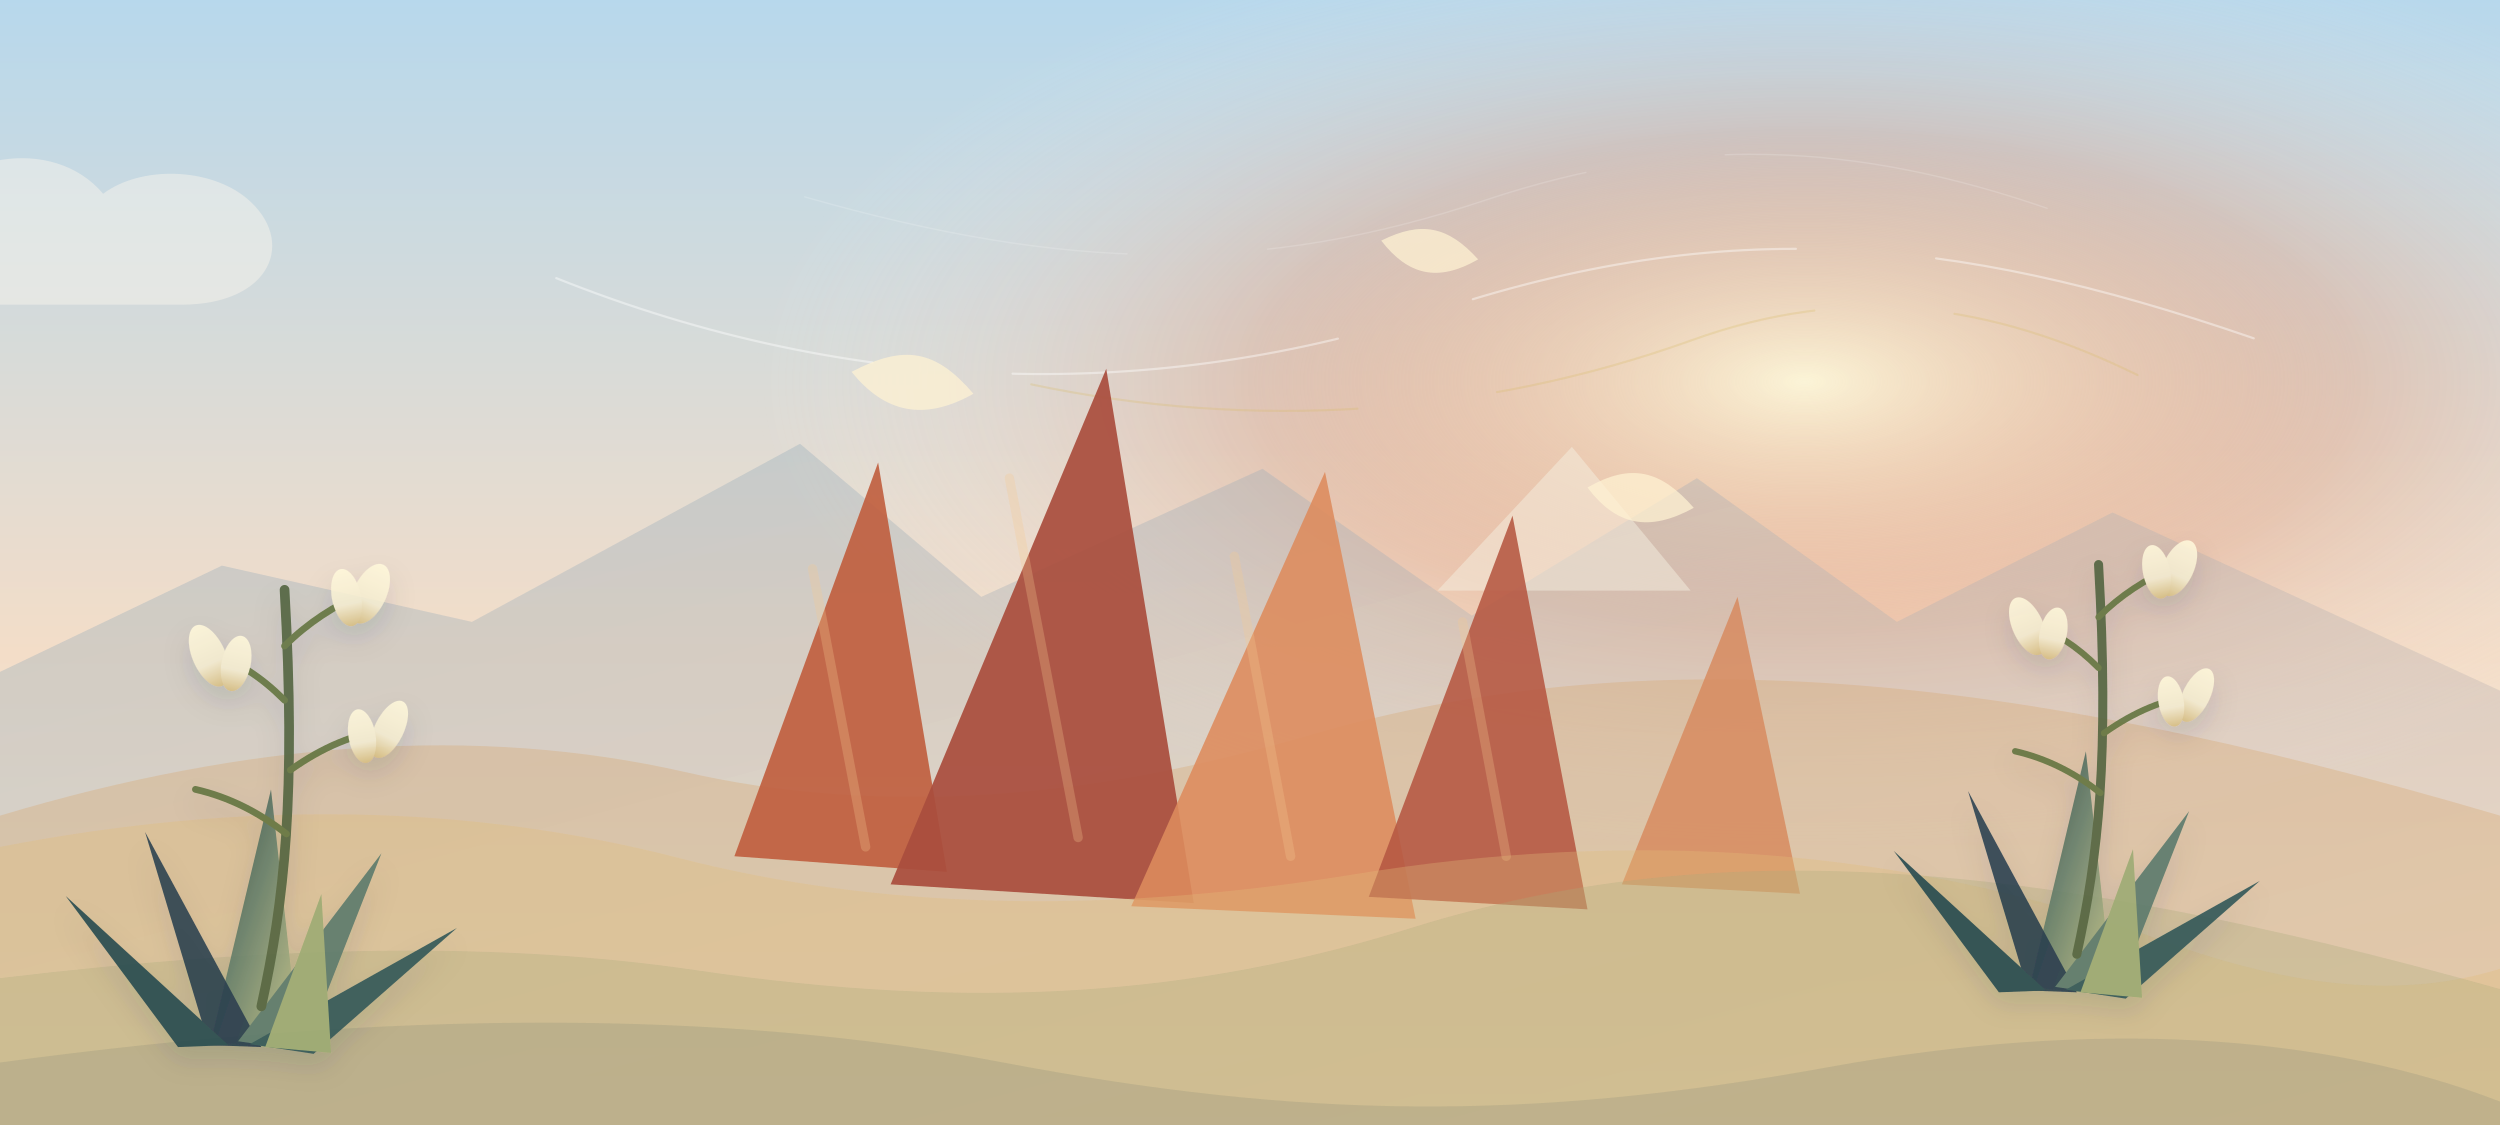
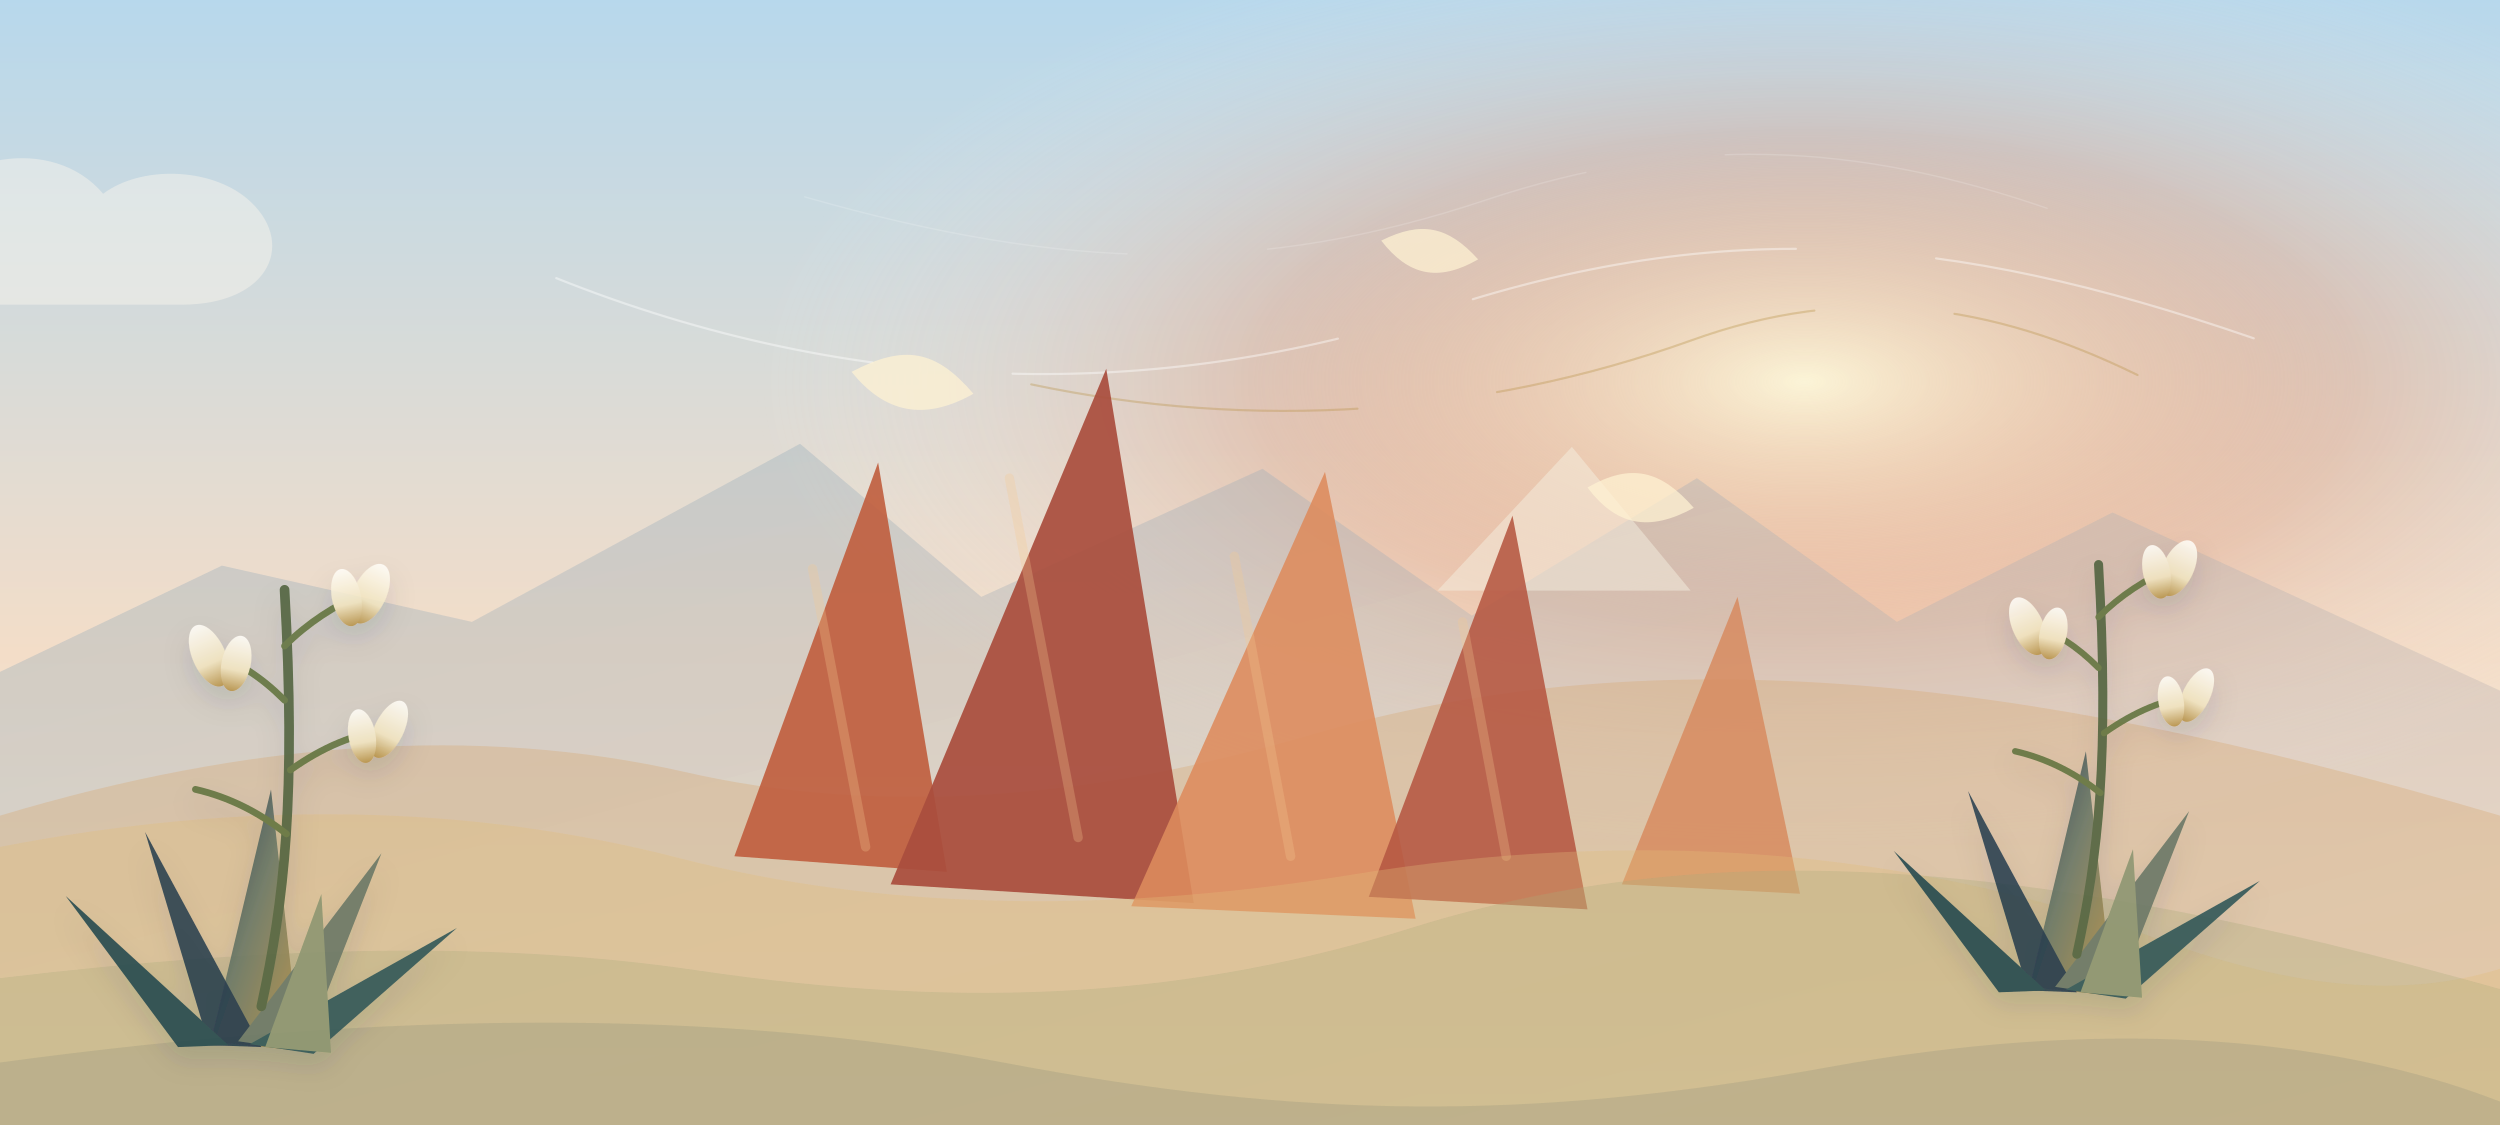
<svg xmlns="http://www.w3.org/2000/svg" viewBox="0 0 1600 720" role="img" aria-labelledby="title desc">
  <defs>
    <linearGradient id="sky" x1="0" y1="0" x2="0" y2="1">
      <stop offset="0" stop-color="#b7d8ec" />
      <stop offset="0.58" stop-color="#f3ddc8" />
      <stop offset="1" stop-color="#f6f2df" />
    </linearGradient>
    <radialGradient id="sunwash" cx="0.72" cy="0.34" r="0.42">
      <stop offset="0" stop-color="#fff7d7" stop-opacity="0.9" />
      <stop offset="0.52" stop-color="#e78c64" stop-opacity="0.28" />
      <stop offset="1" stop-color="#ffffff" stop-opacity="0" />
    </radialGradient>
    <linearGradient id="farTone" x1="0" y1="0" x2="1" y2="1">
      <stop offset="0" stop-color="#89a9bd" stop-opacity="0.70" />
      <stop offset="1" stop-color="#d3b6aa" stop-opacity="0.68" />
    </linearGradient>
    <linearGradient id="nearTone" x1="0" y1="0" x2="1" y2="1">
      <stop offset="0" stop-color="#b95f43" />
      <stop offset="1" stop-color="#7e4a4c" />
    </linearGradient>
    <linearGradient id="yuccaLeaf" x1="0" y1="0" x2="1" y2="1">
-       <stop offset="0" stop-color="#203d43" />
-       <stop offset="0.48" stop-color="#66806a" />
-       <stop offset="1" stop-color="#c6c58a" />
+       <stop offset="0" stop-color="#173047" />
+       <stop offset="0.48" stop-color="#687665" />
+       <stop offset="1" stop-color="#b69146" />
    </linearGradient>
    <linearGradient id="flower" x1="0" y1="0" x2="0" y2="1">
-       <stop offset="0" stop-color="#fff8db" />
-       <stop offset="0.62" stop-color="#f4ecd0" />
-       <stop offset="1" stop-color="#d6bd80" />
+       <stop offset="0" stop-color="#fffdf8" />
+       <stop offset="0.62" stop-color="#f1e4bf" />
+       <stop offset="1" stop-color="#b69146" />
    </linearGradient>
    <filter id="softShadow" x="-20%" y="-20%" width="140%" height="150%">
      <feDropShadow dx="0" dy="14" stdDeviation="14" flood-color="#173047" flood-opacity="0.13" />
    </filter>
    <style>
  .sun-glow { animation: geo-sun 28s ease-in-out infinite alternate; }
  .cloud-bank { animation: geo-clouds 82s linear infinite; }
  .far-range { animation: geo-far 44s ease-in-out infinite alternate; }
  .mid-range { animation: geo-mid 38s ease-in-out infinite alternate; }
  .near-feature { animation: geo-near 34s ease-in-out infinite alternate; }
  .wind-line {
    fill: none;
    stroke: rgba(255,255,255,0.42);
    stroke-width: 1.4;
    stroke-linecap: round;
    stroke-dasharray: 210 90;
    animation: geo-wind 28s linear infinite;
  }
  .wind-line.thin { stroke-width: 0.9; opacity: 0.38; animation-duration: 34s; }
-   .wind-line.gold { stroke: rgba(216,187,104,0.28); animation-duration: 31s; }
+   .wind-line.gold { stroke: rgba(182,145,70,0.34); animation-duration: 31s; }
  .yucca-sway {
    transform-box: fill-box;
    transform-origin: 50% 100%;
    animation: geo-yucca 10.5s ease-in-out infinite alternate;
  }
  .yucca-sway.slow { animation-duration: 13s; animation-delay: -1.2s; }
  .leaf-sway {
    transform-box: fill-box;
    transform-origin: 50% 100%;
    animation: geo-leaf 12s ease-in-out infinite alternate;
  }
  .blossom {
    transform-box: fill-box;
    transform-origin: 50% 18%;
    animation: geo-blossom 9s ease-in-out infinite alternate;
  }
  .blossom.d2 { animation-delay: -1.6s; }
  .blossom.d3 { animation-delay: -3.1s; }
  .seed {
    transform-box: fill-box;
    transform-origin: 0 0;
    animation: geo-seed 24s ease-in-out infinite;
  }
  .seed.s2 { animation-delay: -4s; }
  .seed.s3 { animation-delay: -8s; }
  @keyframes geo-sun {
    from { transform: translate(-3px, 1px) scale(0.99); opacity: 0.54; }
    to { transform: translate(4px, -2px) scale(1.01); opacity: 0.68; }
  }
  @keyframes geo-clouds {
    from { transform: translateX(-220px); }
    to { transform: translateX(1700px); }
  }
  @keyframes geo-far {
    from { transform: translateX(-4px); }
    to { transform: translateX(5px); }
  }
  @keyframes geo-mid {
    from { transform: translateX(6px); }
    to { transform: translateX(-5px); }
  }
  @keyframes geo-near {
    from { transform: translateX(-3px) translateY(0.5px); }
    to { transform: translateX(3px) translateY(-0.5px); }
  }
  @keyframes geo-wind {
    from { stroke-dashoffset: 180; transform: translateX(-18px); }
    to { stroke-dashoffset: -180; transform: translateX(26px); }
  }
  @keyframes geo-yucca {
    from { transform: rotate(-0.8deg) translateX(-1px); }
    to { transform: rotate(1.1deg) translateX(1.5px); }
  }
  @keyframes geo-leaf {
    from { transform: rotate(-0.45deg); }
    to { transform: rotate(0.75deg); }
  }
  @keyframes geo-blossom {
    from { transform: rotate(-1.2deg) translateY(0); }
    to { transform: rotate(1deg) translateY(1px); }
  }
  @keyframes geo-seed {
    0%, 100% { transform: translate(0, 0) rotate(-3deg); opacity: 0.54; }
    50% { transform: translate(14px, 4px) rotate(4deg); opacity: 0.36; }
  }
  @media (prefers-reduced-motion: reduce) {
    .sun-glow,
    .cloud-bank,
    .far-range,
    .mid-range,
    .near-feature,
    .wind-line,
    .yucca-sway,
    .leaf-sway,
    .blossom,
    .seed {
      animation: none !important;
    }
  }
</style>
  </defs>
  <rect width="1600" height="720" fill="url(#sky)" />
  <rect width="1600" height="720" fill="url(#sunwash)" class="sun-glow" />
  <g class="cloud-bank" opacity="0.42">
    <path d="M-160 162c22-39 76-46 104-20 22-44 90-56 122-18 24-18 68-17 92 3 32 27 16 68-42 68h-276z" fill="#fff8ee" />
    <path d="M-520 238c16-30 54-37 76-16 15-34 64-46 89-18 18-14 54-13 72 4 25 23 14 54-30 54h-207z" fill="#fff8ee" opacity="0.78" />
  </g>
  <path class="wind-line thin" d="M515 126c168 48 292 50 436 2 126-42 236-38 364 7" />
  <path class="wind-line" d="M356 178c190 76 384 80 566 20 192-63 342-45 536 24" />
  <path class="wind-line gold" d="M660 246c142 30 288 20 422-28 102-37 192-24 286 22" />
  <g class="far-range">
    <path d="M0 430l142-68 160 36 210-114 116 98 180-82 134 94 144-88 128 92 138-70 248 114v278H0z" fill="url(#farTone)" opacity="0.50" />
    <path d="M920 378l86-92 76 92z" fill="#f5f1e2" opacity="0.48" />
  </g>
  <g class="mid-range">
    <path d="M0 522c160-48 306-58 438-28 122 28 256 19 402-24 210-61 442-42 760 52v198H0z" fill="#d7a66f" opacity="0.34" />
  </g>
  <g class="near-feature">
    <path d="M470 548l92-252 44 262z" fill="#c05d3d" opacity="0.90" />
    <path d="M570 566l138-330 56 342z" fill="#a94d3d" opacity="0.92" />
    <path d="M724 580l124-278 58 286z" fill="#dd8b5d" opacity="0.88" />
    <path d="M876 574l92-244 48 252z" fill="#b55742" opacity="0.88" />
    <path d="M1038 566l74-184 40 190z" fill="#d7895d" opacity="0.82" />
    <path d="M520 364l34 178M646 306l44 230M790 356l36 192M936 398l28 150" stroke="#f5c891" stroke-width="6" stroke-linecap="round" opacity="0.28" />
  </g>
  <g id="plains" opacity="0.95">
    <path d="M0 542c155-30 300-28 438 8 122 31 265 36 426 10 182-30 355-18 520 42 85 31 155 37 216 18v100H0z" fill="#e3bc79" opacity="0.34" />
    <path d="M0 626c184-22 324-23 446-5 176 26 318 17 460-28 188-58 388-46 694 40v87H0z" fill="#a6a979" opacity="0.32" />
    <path d="M0 680c250-34 465-34 642 0 190 36 336 38 528 3 170-31 316-22 430 22v15H0z" fill="#173047" opacity="0.10" />
  </g>
  <g filter="url(#softShadow)" opacity="0.88" transform="translate(42 344) scale(0.62)">
    <g class="leaf-sway">
      <path d="M150 520l62-260 30 270z" fill="url(#yuccaLeaf)" />
      <path d="M148 524l-66-220 120 222z" fill="#173047" opacity="0.9" />
-       <path d="M178 520l148-194-80 204z" fill="#59786a" />
+       <path d="M178 520l148-194-80 204z" fill="#687665" />
      <path d="M190 523l214-120-148 130z" fill="#2d5557" />
      <path d="M116 526L0 370l168 154z" fill="#24474d" />
-       <path d="M206 526l58-158 10 164z" fill="#9baa72" />
+       <path d="M206 526l58-158 10 164z" fill="#8b956f" />
    </g>
    <g class="yucca-sway slow" transform="translate(202 54)">
      <path d="M0 430C24 320 36 213 24 0" fill="none" stroke="#4f623d" stroke-width="10" stroke-linecap="round" />
      <path d="M24 58c24-24 52-42 82-55" fill="none" stroke="#60723e" stroke-width="7" stroke-linecap="round" />
      <path d="M24 114c-25-25-48-39-75-49" fill="none" stroke="#60723e" stroke-width="7" stroke-linecap="round" />
      <path d="M30 186c34-24 65-37 104-43" fill="none" stroke="#60723e" stroke-width="7" stroke-linecap="round" />
      <path d="M26 252c-28-22-59-38-94-46" fill="none" stroke="#60723e" stroke-width="7" stroke-linecap="round" />
      <g class="blossom">
        <ellipse cx="112" cy="4" rx="17" ry="33" fill="url(#flower)" transform="rotate(25 112 4)" />
        <ellipse cx="88" cy="8" rx="15" ry="30" fill="url(#flower)" transform="rotate(-12 88 8)" />
      </g>
      <g class="blossom d2">
        <ellipse cx="-54" cy="68" rx="17" ry="34" fill="url(#flower)" transform="rotate(-24 -54 68)" />
        <ellipse cx="-26" cy="76" rx="15" ry="29" fill="url(#flower)" transform="rotate(12 -26 76)" />
      </g>
      <g class="blossom d3">
        <ellipse cx="132" cy="144" rx="15" ry="32" fill="url(#flower)" transform="rotate(26 132 144)" />
        <ellipse cx="104" cy="151" rx="14" ry="28" fill="url(#flower)" transform="rotate(-10 104 151)" />
      </g>
    </g>
  </g>
  <g filter="url(#softShadow)" opacity="0.88" transform="translate(1212 330) scale(0.58)">
    <g class="leaf-sway">
      <path d="M150 520l62-260 30 270z" fill="url(#yuccaLeaf)" />
      <path d="M148 524l-66-220 120 222z" fill="#173047" opacity="0.9" />
-       <path d="M178 520l148-194-80 204z" fill="#59786a" />
+       <path d="M178 520l148-194-80 204z" fill="#687665" />
      <path d="M190 523l214-120-148 130z" fill="#2d5557" />
      <path d="M116 526L0 370l168 154z" fill="#24474d" />
-       <path d="M206 526l58-158 10 164z" fill="#9baa72" />
+       <path d="M206 526l58-158 10 164z" fill="#8b956f" />
    </g>
    <g class="yucca-sway slow" transform="translate(202 54)">
      <path d="M0 430C24 320 36 213 24 0" fill="none" stroke="#4f623d" stroke-width="10" stroke-linecap="round" />
      <path d="M24 58c24-24 52-42 82-55" fill="none" stroke="#60723e" stroke-width="7" stroke-linecap="round" />
      <path d="M24 114c-25-25-48-39-75-49" fill="none" stroke="#60723e" stroke-width="7" stroke-linecap="round" />
      <path d="M30 186c34-24 65-37 104-43" fill="none" stroke="#60723e" stroke-width="7" stroke-linecap="round" />
      <path d="M26 252c-28-22-59-38-94-46" fill="none" stroke="#60723e" stroke-width="7" stroke-linecap="round" />
      <g class="blossom">
        <ellipse cx="112" cy="4" rx="17" ry="33" fill="url(#flower)" transform="rotate(25 112 4)" />
        <ellipse cx="88" cy="8" rx="15" ry="30" fill="url(#flower)" transform="rotate(-12 88 8)" />
      </g>
      <g class="blossom d2">
        <ellipse cx="-54" cy="68" rx="17" ry="34" fill="url(#flower)" transform="rotate(-24 -54 68)" />
        <ellipse cx="-26" cy="76" rx="15" ry="29" fill="url(#flower)" transform="rotate(12 -26 76)" />
      </g>
      <g class="blossom d3">
        <ellipse cx="132" cy="144" rx="15" ry="32" fill="url(#flower)" transform="rotate(26 132 144)" />
        <ellipse cx="104" cy="151" rx="14" ry="28" fill="url(#flower)" transform="rotate(-10 104 151)" />
      </g>
    </g>
  </g>
  <g opacity="0.72">
    <path class="seed" d="M545 238c34-18 54-14 78 14-32 18-57 12-78-14z" fill="#fff3d3" />
    <path class="seed s2" d="M884 154c26-13 43-9 62 12-26 15-45 10-62-12z" fill="#fff3d3" />
    <path class="seed s3" d="M1016 312c28-16 47-11 68 13-29 16-50 11-68-13z" fill="#fff3d3" />
  </g>
</svg>
